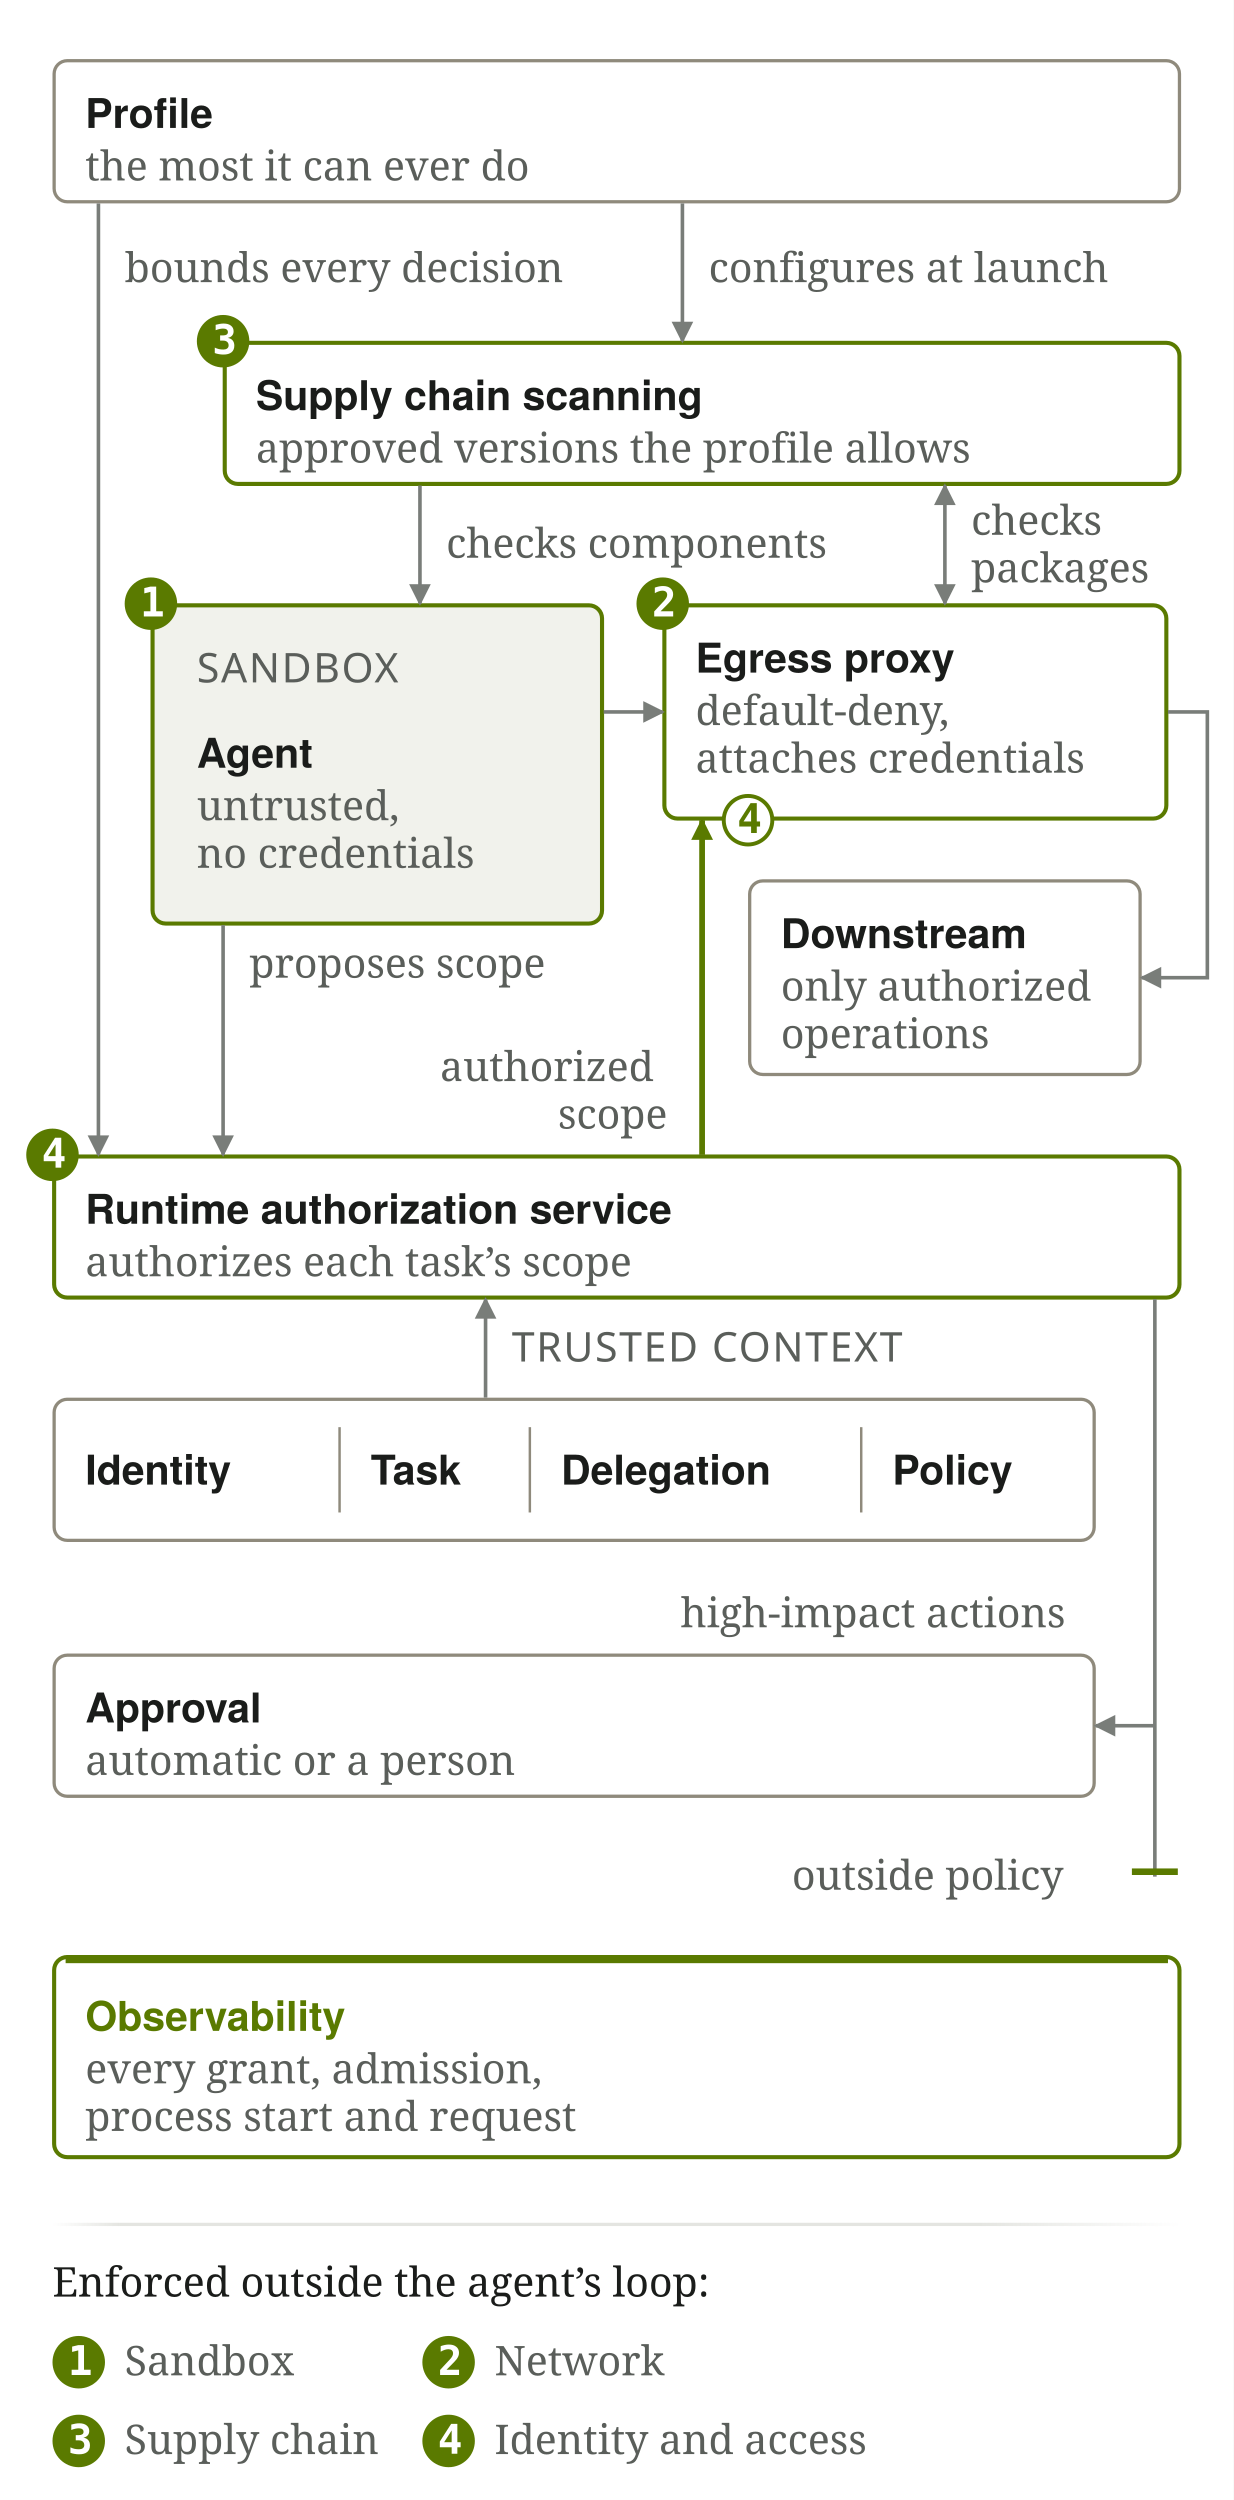
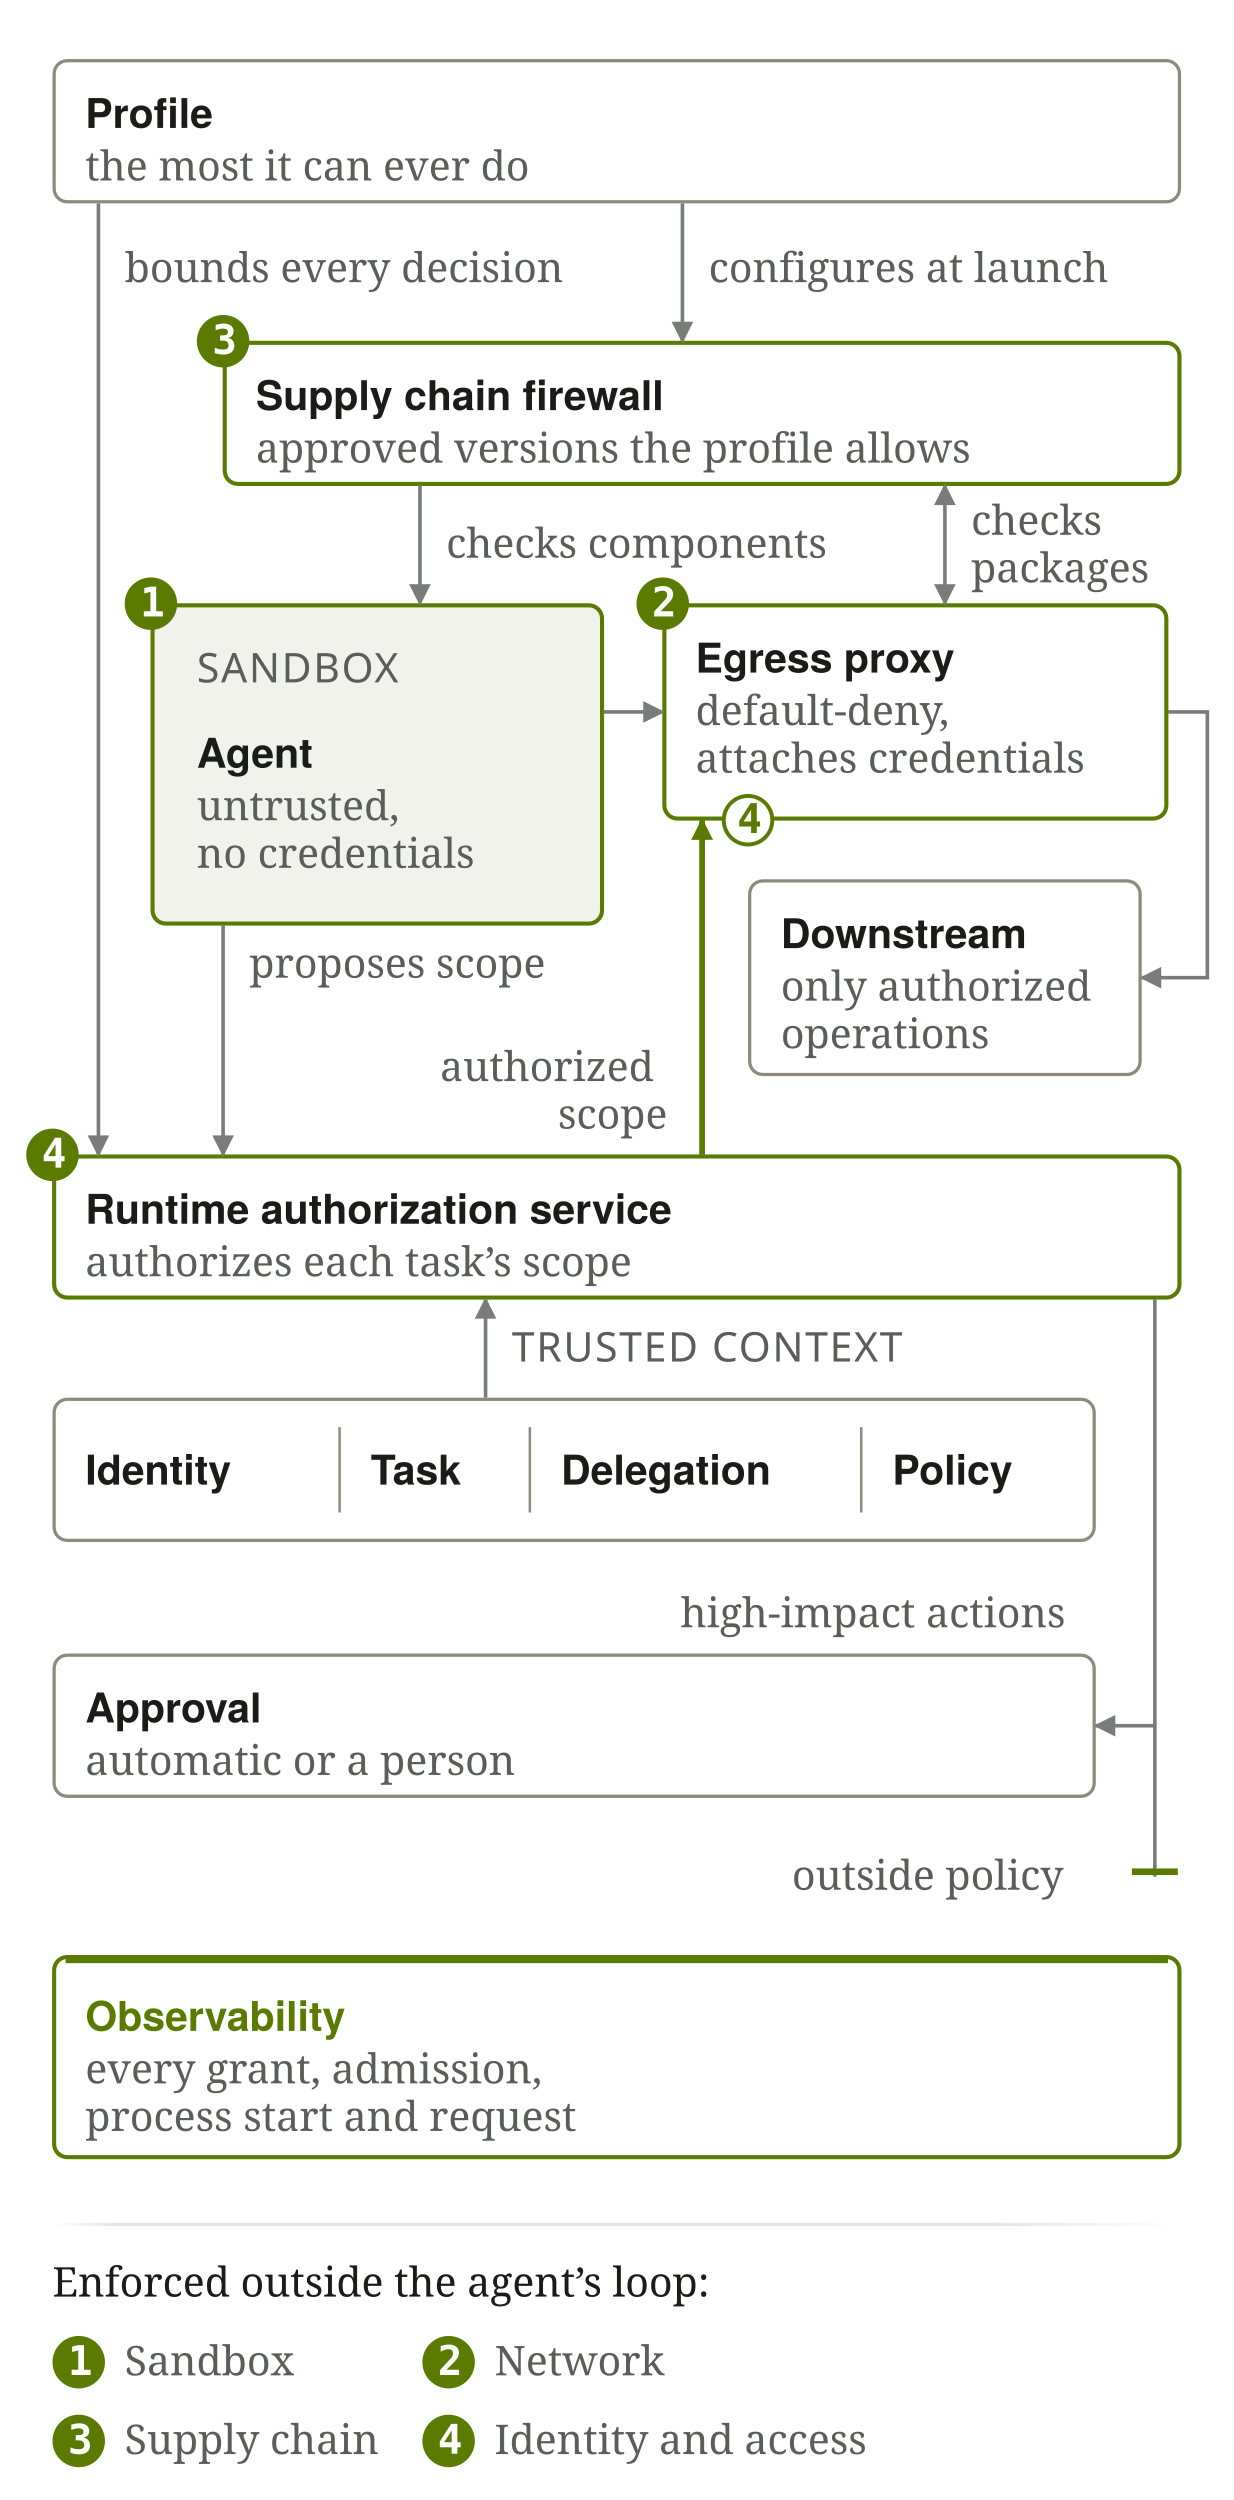
<svg xmlns="http://www.w3.org/2000/svg" viewBox="0 0 376 762" width="376" height="762" role="img" aria-labelledby="sf2n-t sf2n-d">
  <rect width="376" height="762" fill="#FFFFFF" />
  <defs>
    <marker id="sf2n-a" viewBox="0 0 10 10" refX="9" refY="5" markerWidth="6" markerHeight="6" orient="auto-start-reverse">
      <path d="M0 0 L10 5 L0 10 z" fill="#797D79" />
    </marker>
    <marker id="sf2n-g" viewBox="0 0 10 10" refX="9" refY="5" markerWidth="6" markerHeight="6" orient="auto-start-reverse">
      <path d="M0 0 L10 5 L0 10 z" fill="#5A7A00" />
    </marker>
    <marker id="sf2n-s" viewBox="0 0 10 10" refX="9" refY="5" markerWidth="6" markerHeight="6" orient="auto-start-reverse">
      <path d="M0 0 L10 5 L0 10 z" fill="#5A5E5A" />
    </marker>
    <marker id="sf2n-n" viewBox="0 0 10 10" refX="9" refY="5" markerWidth="4.4" markerHeight="4.4" orient="auto-start-reverse">
      <path d="M0 0 L10 5 L0 10 z" fill="#1A1C1A" />
    </marker>
    <marker id="sf2n-H" viewBox="0 0 10 10" refX="9" refY="5" markerWidth="3.0" markerHeight="3.0" orient="auto-start-reverse">
      <path d="M0 0 L10 5 L0 10 z" fill="#1A1C1A" />
    </marker>
    <marker id="sf2n-G" viewBox="0 0 10 10" refX="9" refY="5" markerWidth="3.8" markerHeight="3.8" orient="auto-start-reverse">
      <path d="M0 0 L10 5 L0 10 z" fill="#5A7A00" />
    </marker>
    <linearGradient id="sf2n-fadeE4E5E18x352" gradientUnits="userSpaceOnUse" x1="8" y1="0" x2="352" y2="0">
      <stop offset="0" stop-color="#E4E5E1" stop-opacity="0" />
      <stop offset="0.06" stop-color="#E4E5E1" stop-opacity="1" />
      <stop offset="0.82" stop-color="#E4E5E1" stop-opacity="1" />
      <stop offset="1" stop-color="#E4E5E1" stop-opacity="0" />
    </linearGradient>
  </defs>
  <g transform="translate(8 8)">
    <rect x="8.5" y="10.5" width="343" height="43" rx="4" fill="none" stroke="#8F8A7C" stroke-width="1" />
    <text x="18" y="31" font-family="Figtree,'Avenir Next','Helvetica Neue',sans-serif" font-size="12.5" fill="#1A1C1A" font-weight="600">Profile</text>
    <text x="18" y="47.0" font-family="'IBM Plex Serif',Charter,Georgia,serif" font-size="12.5" fill="#5A5E5A" font-weight="400">the most it can ever do</text>
    <rect x="60.5" y="96.5" width="291" height="43" rx="4" fill="none" stroke="#5A7A00" stroke-width="1.25" />
    <circle cx="60" cy="96" r="8" fill="#5A7A00" />
    <text x="56.7" y="99.9" font-family="'IBM Plex Mono',ui-monospace,'SF Mono',Menlo,Consolas,monospace" font-size="12.5" fill="#FFFFFF" font-weight="600">3</text>
-     <text x="70" y="117" font-family="Figtree,'Avenir Next','Helvetica Neue',sans-serif" font-size="12.5" fill="#1A1C1A" font-weight="600">Supply chain scanning</text>
+     <text x="70" y="117" font-family="Figtree,'Avenir Next','Helvetica Neue',sans-serif" font-size="12.5" fill="#1A1C1A" font-weight="600">Supply chain firewall</text>
    <text x="70" y="133.0" font-family="'IBM Plex Serif',Charter,Georgia,serif" font-size="12.5" fill="#5A5E5A" font-weight="400">approved versions the profile allows</text>
    <path d="M200 54 L200 96" fill="none" stroke="#797D79" stroke-width="1.1" marker-end="url(#sf2n-a)" />
    <text x="208" y="78" font-family="'IBM Plex Serif',Charter,Georgia,serif" font-size="12.5" fill="#5A5E5A" font-weight="400">configures at launch</text>
    <text x="30" y="78" font-family="'IBM Plex Serif',Charter,Georgia,serif" font-size="12.5" fill="#5A5E5A" font-weight="400">bounds every decision</text>
    <rect x="38.5" y="176.5" width="137" height="97" rx="4" fill="#F1F2EC" stroke="#5A7A00" stroke-width="1.25" />
    <circle cx="38" cy="176" r="8" fill="#5A7A00" />
    <text x="34.7" y="179.9" font-family="'IBM Plex Mono',ui-monospace,'SF Mono',Menlo,Consolas,monospace" font-size="12.5" fill="#FFFFFF" font-weight="600">1</text>
    <text x="52" y="200" font-family="'Chakra Petch','Avenir Next',sans-serif" font-size="12.5" fill="#5A5E5A" font-weight="500" letter-spacing="0.04em">SANDBOX</text>
    <text x="52" y="226" font-family="Figtree,'Avenir Next','Helvetica Neue',sans-serif" font-size="12.5" fill="#1A1C1A" font-weight="600">Agent</text>
    <text x="52" y="242.0" font-family="'IBM Plex Serif',Charter,Georgia,serif" font-size="12.5" fill="#5A5E5A" font-weight="400">untrusted,</text>
    <text x="52" y="256.5" font-family="'IBM Plex Serif',Charter,Georgia,serif" font-size="12.5" fill="#5A5E5A" font-weight="400">no credentials</text>
    <rect x="194.5" y="176.5" width="153" height="65" rx="4" fill="none" stroke="#5A7A00" stroke-width="1.25" />
    <circle cx="194" cy="176" r="8" fill="#5A7A00" />
    <text x="190.7" y="179.9" font-family="'IBM Plex Mono',ui-monospace,'SF Mono',Menlo,Consolas,monospace" font-size="12.5" fill="#FFFFFF" font-weight="600">2</text>
    <text x="204" y="197" font-family="Figtree,'Avenir Next','Helvetica Neue',sans-serif" font-size="12.5" fill="#1A1C1A" font-weight="600">Egress proxy</text>
    <text x="204" y="213.0" font-family="'IBM Plex Serif',Charter,Georgia,serif" font-size="12.5" fill="#5A5E5A" font-weight="400">default-deny,</text>
    <text x="204" y="227.5" font-family="'IBM Plex Serif',Charter,Georgia,serif" font-size="12.5" fill="#5A5E5A" font-weight="400">attaches credentials</text>
    <circle cx="220" cy="242" r="7.4" fill="#FFFFFF" stroke="#5A7A00" stroke-width="1.2" />
    <text x="216.7" y="245.9" font-family="'IBM Plex Mono',ui-monospace,'SF Mono',Menlo,Consolas,monospace" font-size="12.5" fill="#5A7A00" font-weight="600">4</text>
    <path d="M120 140 L120 176" fill="none" stroke="#797D79" stroke-width="1.1" marker-end="url(#sf2n-a)" />
    <text x="128" y="162" font-family="'IBM Plex Serif',Charter,Georgia,serif" font-size="12.5" fill="#5A5E5A" font-weight="400">checks components</text>
    <path d="M280 140 L280 176" fill="none" stroke="#797D79" stroke-width="1.1" marker-end="url(#sf2n-a)" marker-start="url(#sf2n-a)" />
    <text x="288" y="155.0" font-family="'IBM Plex Serif',Charter,Georgia,serif" font-size="12.5" fill="#5A5E5A" font-weight="400">checks</text>
    <text x="288" y="169.5" font-family="'IBM Plex Serif',Charter,Georgia,serif" font-size="12.5" fill="#5A5E5A" font-weight="400">packages</text>
    <path d="M176 209 L194 209" fill="none" stroke="#797D79" stroke-width="1.1" marker-end="url(#sf2n-a)" />
    <rect x="220.5" y="260.5" width="119" height="59" rx="4" fill="none" stroke="#8F8A7C" stroke-width="1" />
    <text x="230" y="281" font-family="Figtree,'Avenir Next','Helvetica Neue',sans-serif" font-size="12.5" fill="#1A1C1A" font-weight="600">Downstream</text>
    <text x="230" y="297.0" font-family="'IBM Plex Serif',Charter,Georgia,serif" font-size="12.5" fill="#5A5E5A" font-weight="400">only authorized</text>
    <text x="230" y="311.5" font-family="'IBM Plex Serif',Charter,Georgia,serif" font-size="12.5" fill="#5A5E5A" font-weight="400">operations</text>
    <path d="M348 209 L360 209 L360 290 L340 290" fill="none" stroke="#797D79" stroke-width="1.1" marker-end="url(#sf2n-a)" />
    <rect x="8.5" y="344.5" width="343" height="43" rx="4" fill="none" stroke="#5A7A00" stroke-width="1.25" />
    <circle cx="8" cy="344" r="8" fill="#5A7A00" />
    <text x="4.7" y="347.9" font-family="'IBM Plex Mono',ui-monospace,'SF Mono',Menlo,Consolas,monospace" font-size="12.5" fill="#FFFFFF" font-weight="600">4</text>
    <text x="18" y="365" font-family="Figtree,'Avenir Next','Helvetica Neue',sans-serif" font-size="12.5" fill="#1A1C1A" font-weight="600">Runtime authorization service</text>
    <text x="18" y="381.0" font-family="'IBM Plex Serif',Charter,Georgia,serif" font-size="12.5" fill="#5A5E5A" font-weight="400">authorizes each task’s scope</text>
    <path d="M22 54 L22 344" fill="none" stroke="#797D79" stroke-width="1.1" marker-end="url(#sf2n-a)" />
    <path d="M60 274 L60 344" fill="none" stroke="#797D79" stroke-width="1.1" marker-end="url(#sf2n-a)" />
    <text x="68" y="290" font-family="'IBM Plex Serif',Charter,Georgia,serif" font-size="12.5" fill="#5A5E5A" font-weight="400">proposes scope</text>
    <path d="M206 344 L206 242" fill="none" stroke="#5A7A00" stroke-width="1.75" marker-end="url(#sf2n-G)" />
    <text x="126.125" y="321.5" font-family="'IBM Plex Serif',Charter,Georgia,serif" font-size="12.5" fill="#5A5E5A" font-weight="400">authorized</text>
    <text x="162.062" y="336.0" font-family="'IBM Plex Serif',Charter,Georgia,serif" font-size="12.5" fill="#5A5E5A" font-weight="400">scope</text>
    <rect x="8.5" y="418.5" width="317" height="43" rx="4" fill="none" stroke="#8F8A7C" stroke-width="1" />
    <text x="18" y="444.5" font-family="Figtree,'Avenir Next','Helvetica Neue',sans-serif" font-size="12.5" fill="#1A1C1A" font-weight="600">Identity</text>
    <text x="105" y="444.5" font-family="Figtree,'Avenir Next','Helvetica Neue',sans-serif" font-size="12.5" fill="#1A1C1A" font-weight="600">Task</text>
    <text x="163" y="444.5" font-family="Figtree,'Avenir Next','Helvetica Neue',sans-serif" font-size="12.5" fill="#1A1C1A" font-weight="600">Delegation</text>
    <text x="264" y="444.5" font-family="Figtree,'Avenir Next','Helvetica Neue',sans-serif" font-size="12.5" fill="#1A1C1A" font-weight="600">Policy</text>
    <path d="M95.5 427 L95.5 453" stroke="#8F8A7C" stroke-width="0.75" />
    <path d="M153.5 427 L153.5 453" stroke="#8F8A7C" stroke-width="0.75" />
    <path d="M254.5 427 L254.5 453" stroke="#8F8A7C" stroke-width="0.75" />
    <path d="M140 418 L140 388" fill="none" stroke="#797D79" stroke-width="1.1" marker-end="url(#sf2n-a)" />
    <text x="148" y="407" font-family="'Chakra Petch','Avenir Next',sans-serif" font-size="12.5" fill="#5A5E5A" font-weight="500" letter-spacing="0.04em">TRUSTED CONTEXT</text>
    <text x="199.438" y="488" font-family="'IBM Plex Serif',Charter,Georgia,serif" font-size="12.5" fill="#5A5E5A" font-weight="400">high-impact actions</text>
    <rect x="8.5" y="496.5" width="317" height="43" rx="4" fill="none" stroke="#8F8A7C" stroke-width="1" />
    <text x="18" y="517" font-family="Figtree,'Avenir Next','Helvetica Neue',sans-serif" font-size="12.5" fill="#1A1C1A" font-weight="600">Approval</text>
    <text x="18" y="533.0" font-family="'IBM Plex Serif',Charter,Georgia,serif" font-size="12.5" fill="#5A5E5A" font-weight="400">automatic or a person</text>
    <path d="M344 388 L344 564" fill="none" stroke="#797D79" stroke-width="1.1" />
    <path d="M337 562.5 L351 562.5" stroke="#5A7A00" stroke-width="2" />
    <path d="M344 518 L326 518" fill="none" stroke="#797D79" stroke-width="1.1" marker-end="url(#sf2n-a)" />
    <text x="233.375" y="568" font-family="'IBM Plex Serif',Charter,Georgia,serif" font-size="12.5" fill="#5A5E5A" font-weight="400">outside policy</text>
    <rect x="8.5" y="588.5" width="343" height="61" rx="4" fill="none" stroke="#5A7A00" stroke-width="1.25" />
    <path d="M12 589.5 L348 589.5" stroke="#5A7A00" stroke-width="1.75" />
    <text x="18" y="611" font-family="Figtree,'Avenir Next','Helvetica Neue',sans-serif" font-size="12.5" fill="#5A7A00" font-weight="600">Observability</text>
    <text x="18" y="627.0" font-family="'IBM Plex Serif',Charter,Georgia,serif" font-size="12.5" fill="#5A5E5A" font-weight="400">every grant, admission,</text>
    <text x="18" y="641.5" font-family="'IBM Plex Serif',Charter,Georgia,serif" font-size="12.5" fill="#5A5E5A" font-weight="400">process start and request</text>
    <line x1="8" y1="670" x2="352" y2="670" stroke="url(#sf2n-fadeE4E5E18x352)" stroke-width="1" />
    <text x="8" y="692" font-family="'IBM Plex Serif',Charter,Georgia,serif" font-size="12.5" fill="#1A1C1A" font-weight="400">Enforced outside the agent’s loop:</text>
    <circle cx="16" cy="712" r="8" fill="#5A7A00" />
    <text x="12.7" y="715.9" font-family="'IBM Plex Mono',ui-monospace,'SF Mono',Menlo,Consolas,monospace" font-size="12.5" fill="#FFFFFF" font-weight="600">1</text>
    <text x="30" y="716" font-family="'IBM Plex Serif',Charter,Georgia,serif" font-size="12.5" fill="#5A5E5A" font-weight="400">Sandbox</text>
    <circle cx="128.735" cy="712" r="8" fill="#5A7A00" />
    <text x="125.435" y="715.9" font-family="'IBM Plex Mono',ui-monospace,'SF Mono',Menlo,Consolas,monospace" font-size="12.5" fill="#FFFFFF" font-weight="600">2</text>
    <text x="142.735" y="716" font-family="'IBM Plex Serif',Charter,Georgia,serif" font-size="12.5" fill="#5A5E5A" font-weight="400">Network</text>
    <circle cx="16" cy="736" r="8" fill="#5A7A00" />
    <text x="12.7" y="739.9" font-family="'IBM Plex Mono',ui-monospace,'SF Mono',Menlo,Consolas,monospace" font-size="12.5" fill="#FFFFFF" font-weight="600">3</text>
    <text x="30" y="740" font-family="'IBM Plex Serif',Charter,Georgia,serif" font-size="12.5" fill="#5A5E5A" font-weight="400">Supply chain</text>
    <circle cx="128.735" cy="736" r="8" fill="#5A7A00" />
    <text x="125.435" y="739.9" font-family="'IBM Plex Mono',ui-monospace,'SF Mono',Menlo,Consolas,monospace" font-size="12.5" fill="#FFFFFF" font-weight="600">4</text>
    <text x="142.735" y="740" font-family="'IBM Plex Serif',Charter,Georgia,serif" font-size="12.5" fill="#5A5E5A" font-weight="400">Identity and access</text>
  </g>
</svg>
